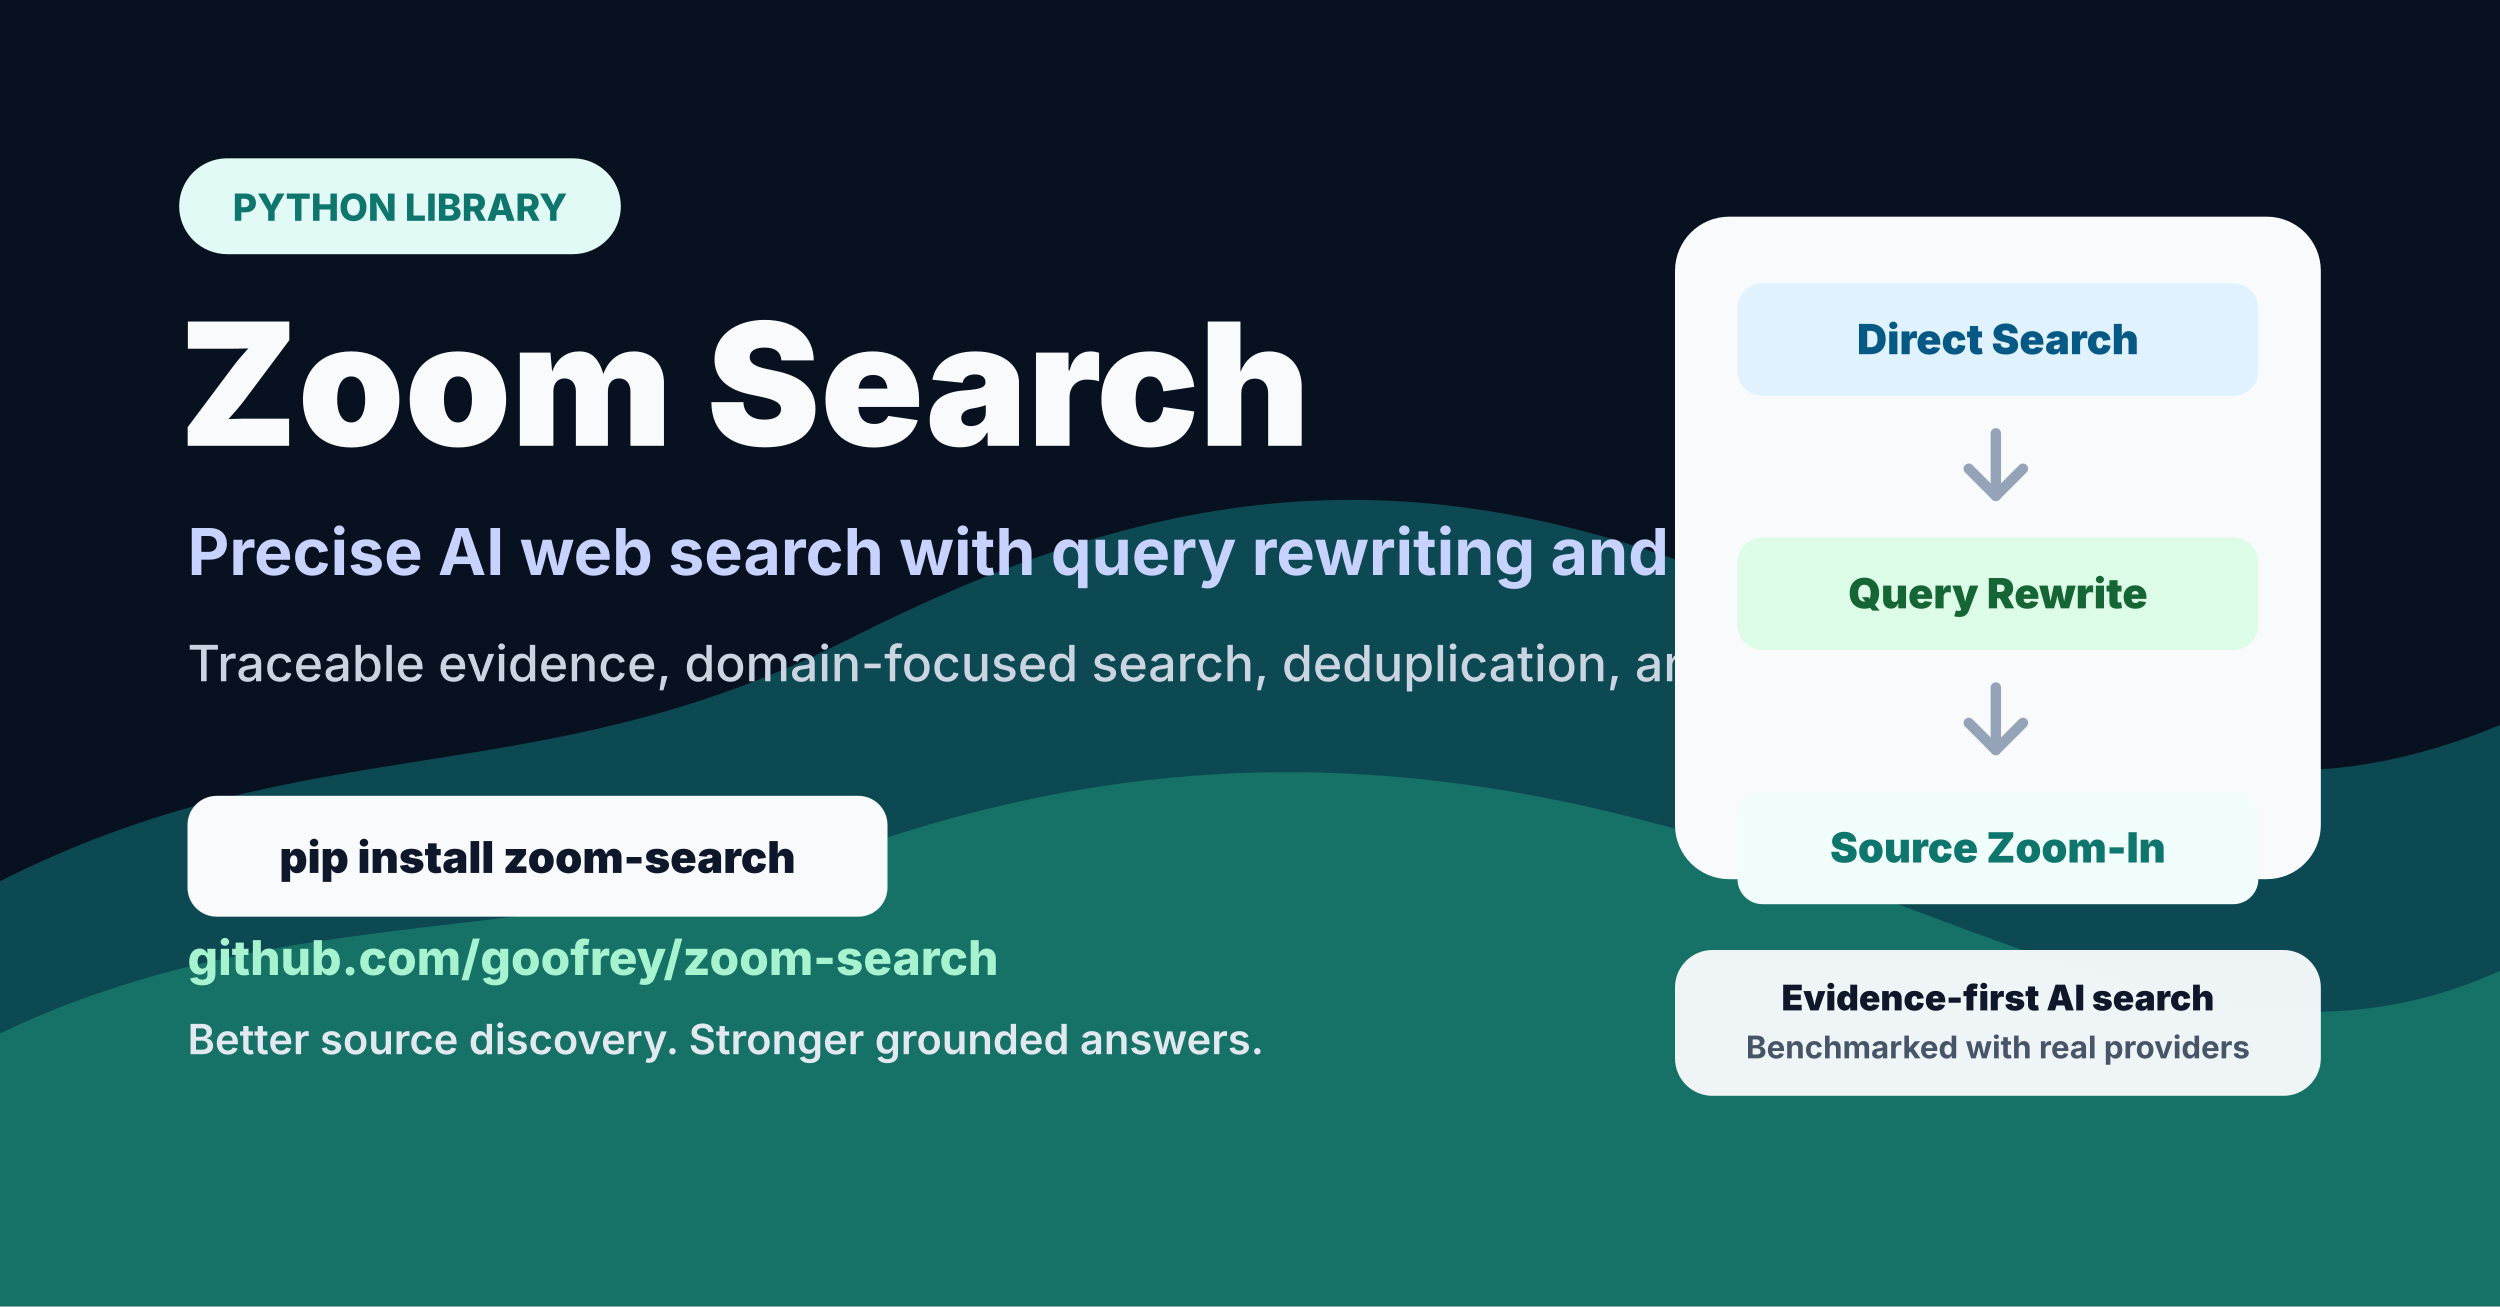
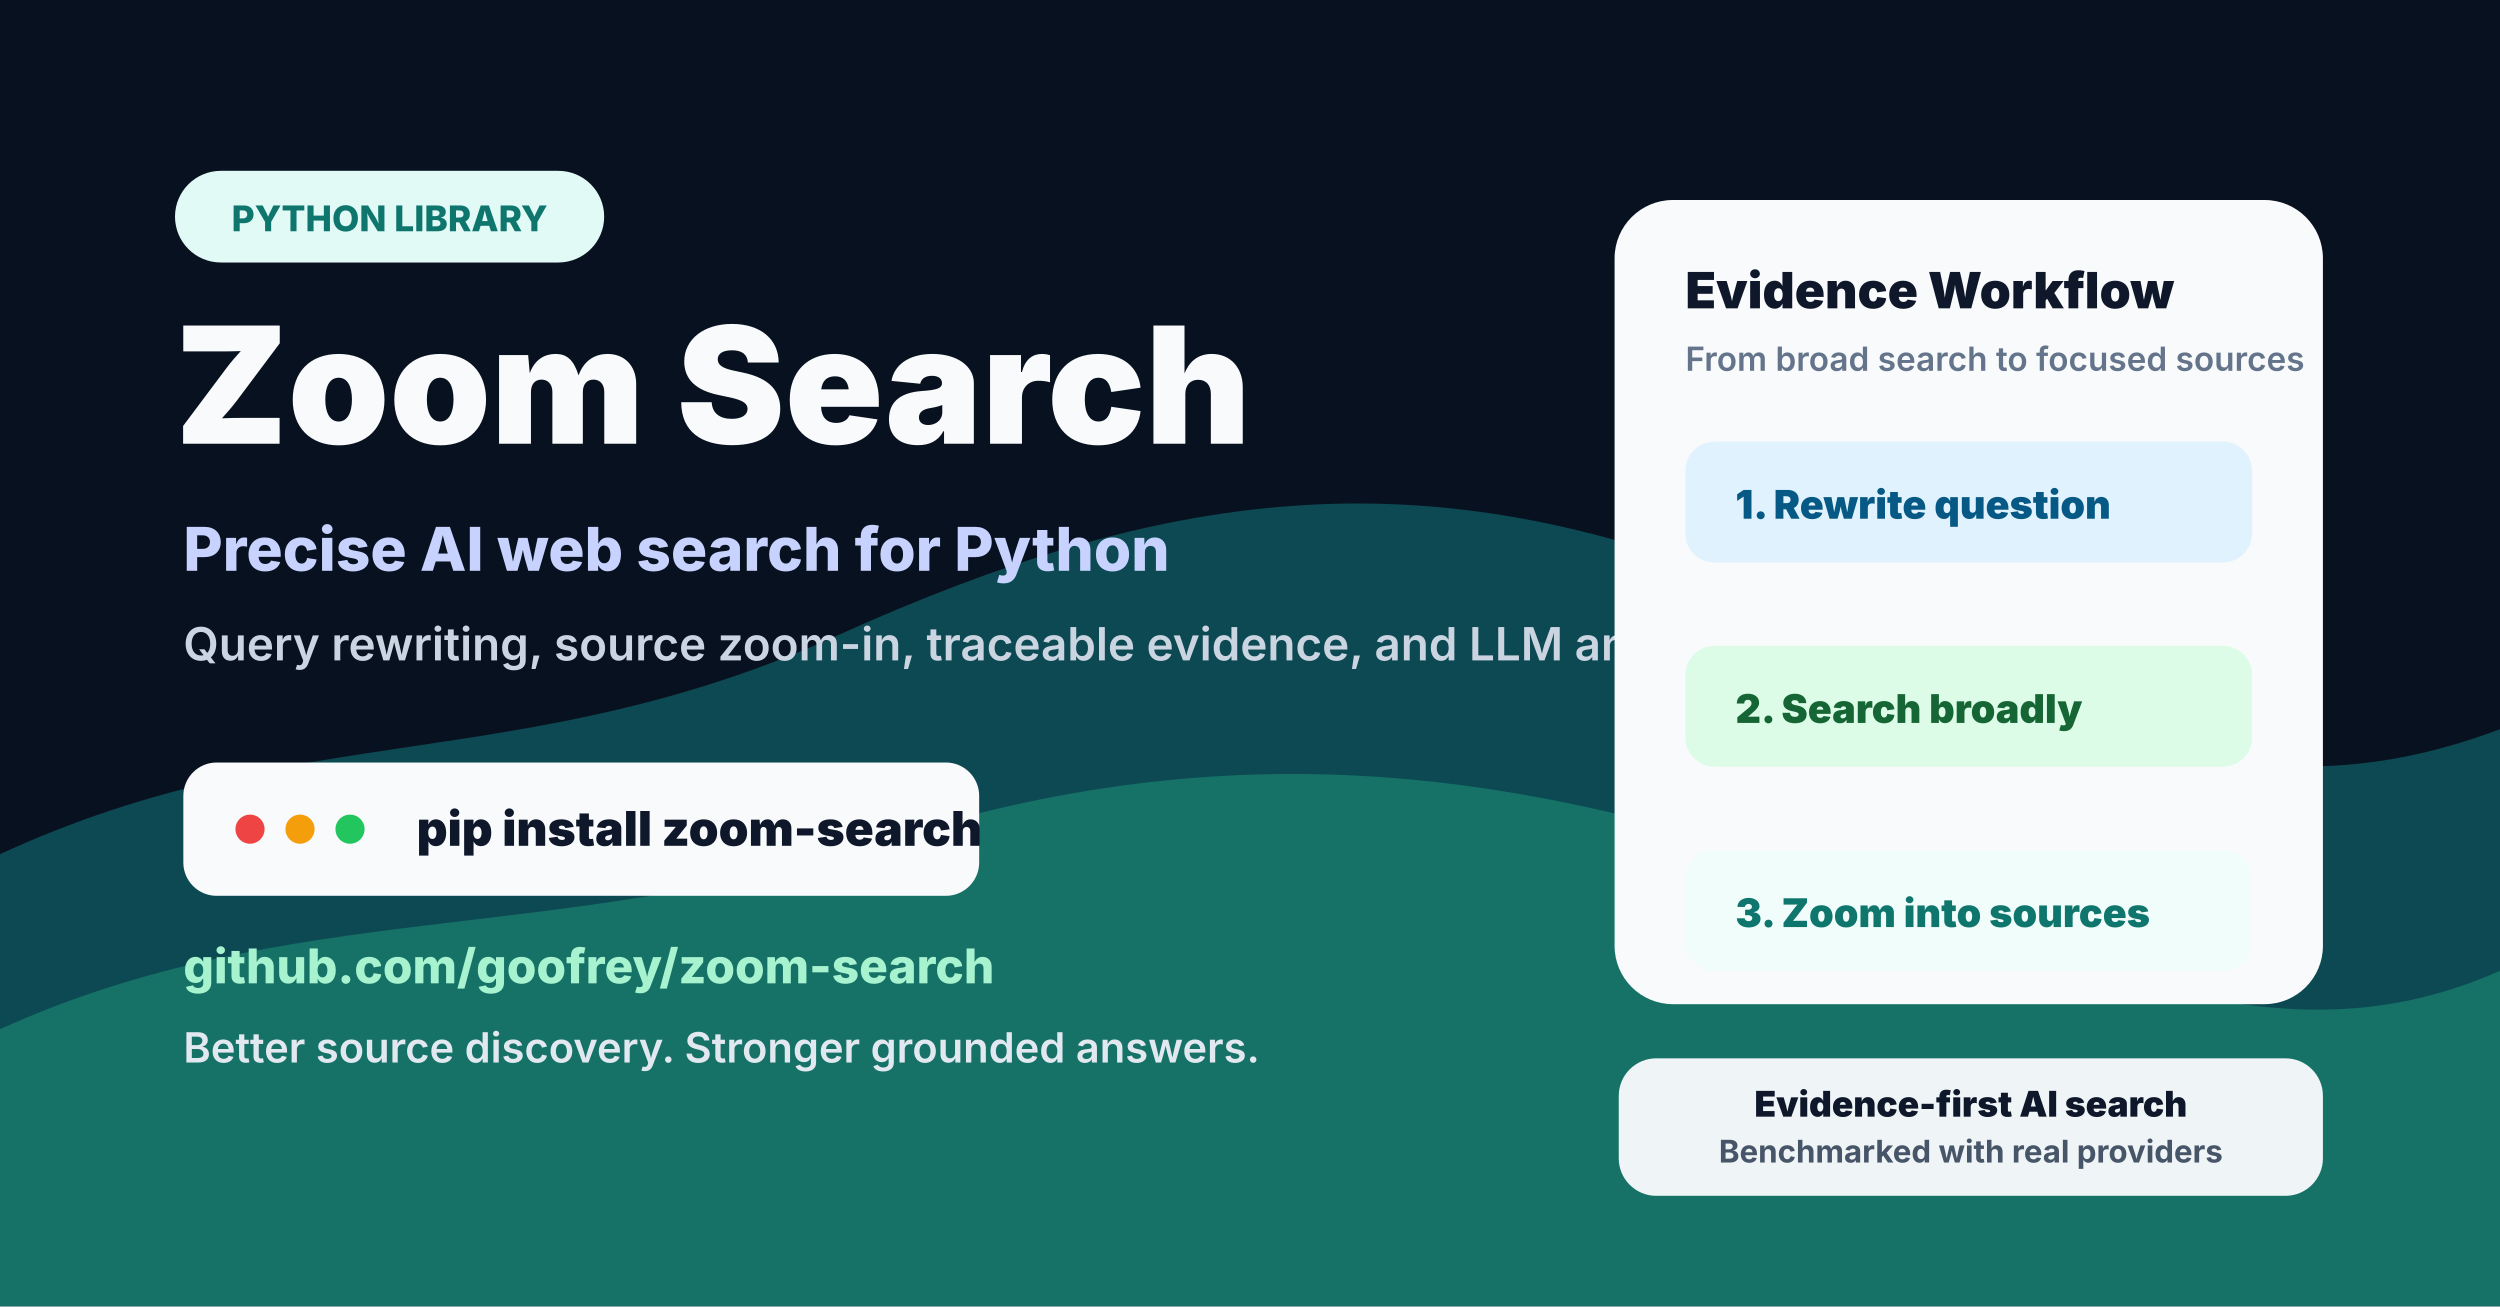
<svg xmlns="http://www.w3.org/2000/svg" width="1200" height="627" viewBox="0 0 1200 627" fill="none" role="img" aria-labelledby="title desc">
-   <rect width="1200" height="627" rx="0" fill="#08111F" />
-   <path d="M0 423C148 348 259 382 407 307C555 232 675 216 832 279C982 339 1062 405 1200 348V627H0V423Z" fill="#0E5E66" opacity="0.72" />
-   <path d="M0 496C139 430 263 457 420 404C589 347 735 370 876 421C1002 467 1096 513 1200 466V627H0V496Z" fill="#1B8A72" opacity="0.62" />
+   <rect width="1200" height="627" fill="#08111F" />
+   <path d="M0 410C143 344 251 373 402 305C559 234 681 219 834 279C985 338 1070 399 1200 350V627H0V410Z" fill="#0E5E66" opacity="0.72" />
+   <path d="M0 494C139 431 267 454 422 404C593 349 731 370 879 421C1010 466 1098 511 1200 466V627H0V494Z" fill="#1B8A72" opacity="0.62" />
  <g font-family="Inter, ui-sans-serif, system-ui, -apple-system, BlinkMacSystemFont, Segoe UI, sans-serif">
-     <g transform="translate(86 76)">
-       <rect width="212" height="46" rx="23" fill="#E6FFFA" opacity="0.98" />
-       <text x="106" y="30" text-anchor="middle" fill="#0F766E" font-size="18" font-weight="800">PYTHON LIBRARY</text>
+     <g transform="translate(84 82)">
+       <rect width="206" height="44" rx="22" fill="#E6FFFA" opacity="0.98" />
+       <text x="103" y="29" text-anchor="middle" fill="#0F766E" font-size="17" font-weight="800">PYTHON LIBRARY</text>
    </g>
-     <text x="86" y="214" fill="#F8FAFC" font-size="82" font-weight="900">Zoom Search</text>
-     <text x="90" y="276" fill="#C7D2FE" font-size="31" font-weight="700">Precise AI web search with query rewriting and source zoom-in</text>
-     <text x="90" y="327" fill="#CBD5E1" font-size="24" font-weight="500">Traceable evidence, domain-focused search, deduplication, and LLM answer synthesis.</text>
-     <g transform="translate(90 382)">
-       <rect width="336" height="58" rx="14" fill="#F8FAFC" />
-       <text x="168" y="37" text-anchor="middle" fill="#0F172A" font-size="21" font-weight="850">pip install zoom-search</text>
+     <text x="84" y="213" fill="#F8FAFC" font-size="78" font-weight="900">Zoom Search</text>
+     <text x="88" y="274" fill="#C7D2FE" font-size="29" font-weight="760">Precise AI web search for Python</text>
+     <text x="88" y="317" fill="#CBD5E1" font-size="22" font-weight="560">Query rewriting, source zoom-in, traceable evidence, and LLM answer synthesis.</text>
+     <g transform="translate(88 366)">
+       <rect width="382" height="64" rx="16" fill="#F8FAFC" />
+       <circle cx="32" cy="32" r="7" fill="#EF4444" />
+       <circle cx="56" cy="32" r="7" fill="#F59E0B" />
+       <circle cx="80" cy="32" r="7" fill="#22C55E" />
+       <text x="112" y="40" fill="#0F172A" font-size="23" font-weight="850">pip install zoom-search</text>
    </g>
-     <g transform="translate(90 468)">
+     <g transform="translate(88 472)">
      <text x="0" y="0" fill="#A7F3D0" font-size="23" font-weight="800">github.com/goofrey/zoom-search</text>
-       <text x="0" y="38" fill="#E2E8F0" font-size="20" font-weight="600">Better source discovery. Stronger grounded answers.</text>
+       <text x="0" y="38" fill="#E2E8F0" font-size="20" font-weight="620">Better source discovery. Stronger grounded answers.</text>
    </g>
-     <g transform="translate(804 104)">
-       <rect width="310" height="318" rx="26" fill="#F8FAFC" />
-       <rect x="30" y="32" width="250" height="54" rx="12" fill="#E0F2FE" />
-       <text x="155" y="66" text-anchor="middle" fill="#075985" font-size="20" font-weight="850">Direct Search</text>
-       <path d="M154 104V134" stroke="#94A3B8" stroke-width="5" stroke-linecap="round" />
-       <path d="M154 134L141 121M154 134L167 121" stroke="#94A3B8" stroke-width="5" stroke-linecap="round" stroke-linejoin="round" />
-       <rect x="30" y="154" width="250" height="54" rx="12" fill="#DCFCE7" />
-       <text x="155" y="188" text-anchor="middle" fill="#166534" font-size="20" font-weight="850">Query Rewrite</text>
-       <path d="M154 226V256" stroke="#94A3B8" stroke-width="5" stroke-linecap="round" />
-       <path d="M154 256L141 243M154 256L167 243" stroke="#94A3B8" stroke-width="5" stroke-linecap="round" stroke-linejoin="round" />
-       <rect x="30" y="276" width="250" height="54" rx="12" fill="#F0FDFA" />
-       <text x="155" y="310" text-anchor="middle" fill="#0F766E" font-size="20" font-weight="850">Source Zoom-In</text>
+     <g transform="translate(775 96)">
+       <rect width="340" height="386" rx="28" fill="#F8FAFC" />
+       <text x="34" y="52" fill="#0F172A" font-size="24" font-weight="900">Evidence Workflow</text>
+       <text x="34" y="82" fill="#64748B" font-size="16" font-weight="620">From broad search to focused sources</text>
+       <g transform="translate(34 116)">
+         <rect width="272" height="58" rx="14" fill="#E0F2FE" />
+         <text x="24" y="37" fill="#075985" font-size="19" font-weight="850">1. Rewrite question</text>
+       </g>
+       <path d="M945 286V314" stroke="#94A3B8" stroke-width="5" stroke-linecap="round" />
+       <path d="M945 314L932 301M945 314L958 301" stroke="#94A3B8" stroke-width="5" stroke-linecap="round" stroke-linejoin="round" />
+       <g transform="translate(34 214)">
+         <rect width="272" height="58" rx="14" fill="#DCFCE7" />
+         <text x="24" y="37" fill="#166534" font-size="19" font-weight="850">2. Search broadly</text>
+       </g>
+       <path d="M945 384V412" stroke="#94A3B8" stroke-width="5" stroke-linecap="round" />
+       <path d="M945 412L932 399M945 412L958 399" stroke="#94A3B8" stroke-width="5" stroke-linecap="round" stroke-linejoin="round" />
+       <g transform="translate(34 312)">
+         <rect width="272" height="58" rx="14" fill="#F0FDFA" />
+         <text x="24" y="37" fill="#0F766E" font-size="19" font-weight="850">3. Zoom into sources</text>
+       </g>
    </g>
-     <g transform="translate(804 456)">
-       <rect width="310" height="70" rx="18" fill="#F8FAFC" opacity="0.96" />
-       <text x="155" y="29" text-anchor="middle" fill="#0F172A" font-size="17" font-weight="850">Evidence-first AI search</text>
-       <text x="155" y="52" text-anchor="middle" fill="#475569" font-size="15" font-weight="650">Benchmarked with real providers</text>
+     <g transform="translate(777 508)">
+       <rect width="338" height="66" rx="18" fill="#F8FAFC" opacity="0.96" />
+       <text x="169" y="28" text-anchor="middle" fill="#0F172A" font-size="17" font-weight="850">Evidence-first AI search</text>
+       <text x="169" y="50" text-anchor="middle" fill="#475569" font-size="15" font-weight="650">Benchmarked with real providers</text>
    </g>
  </g>
</svg>
